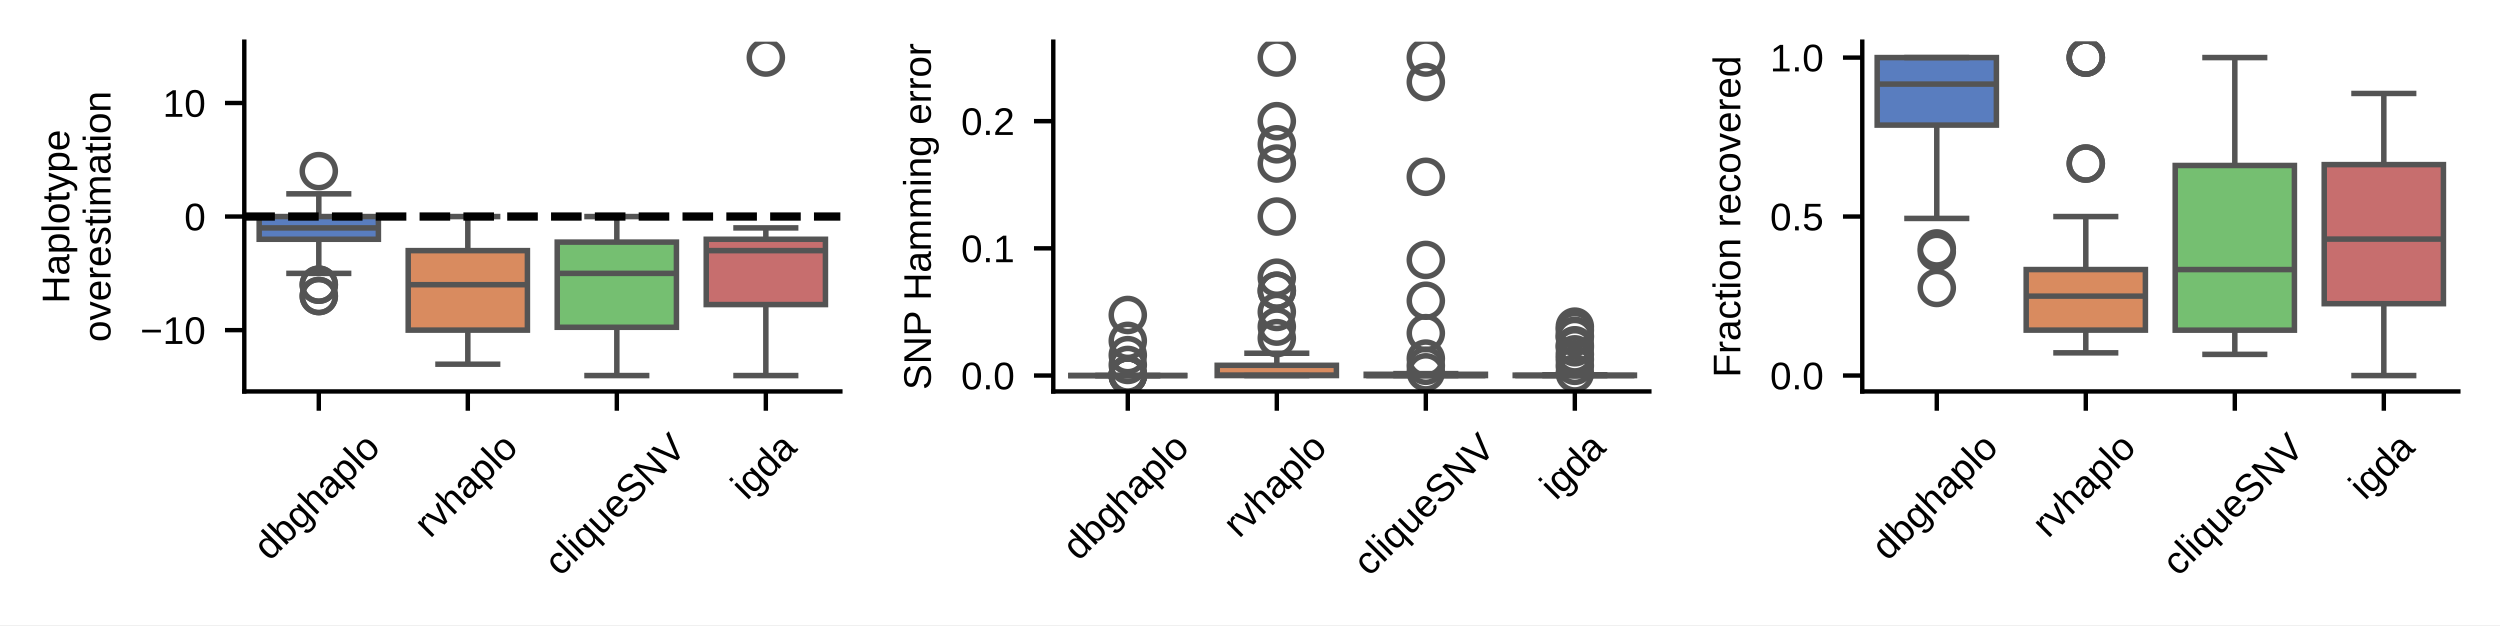
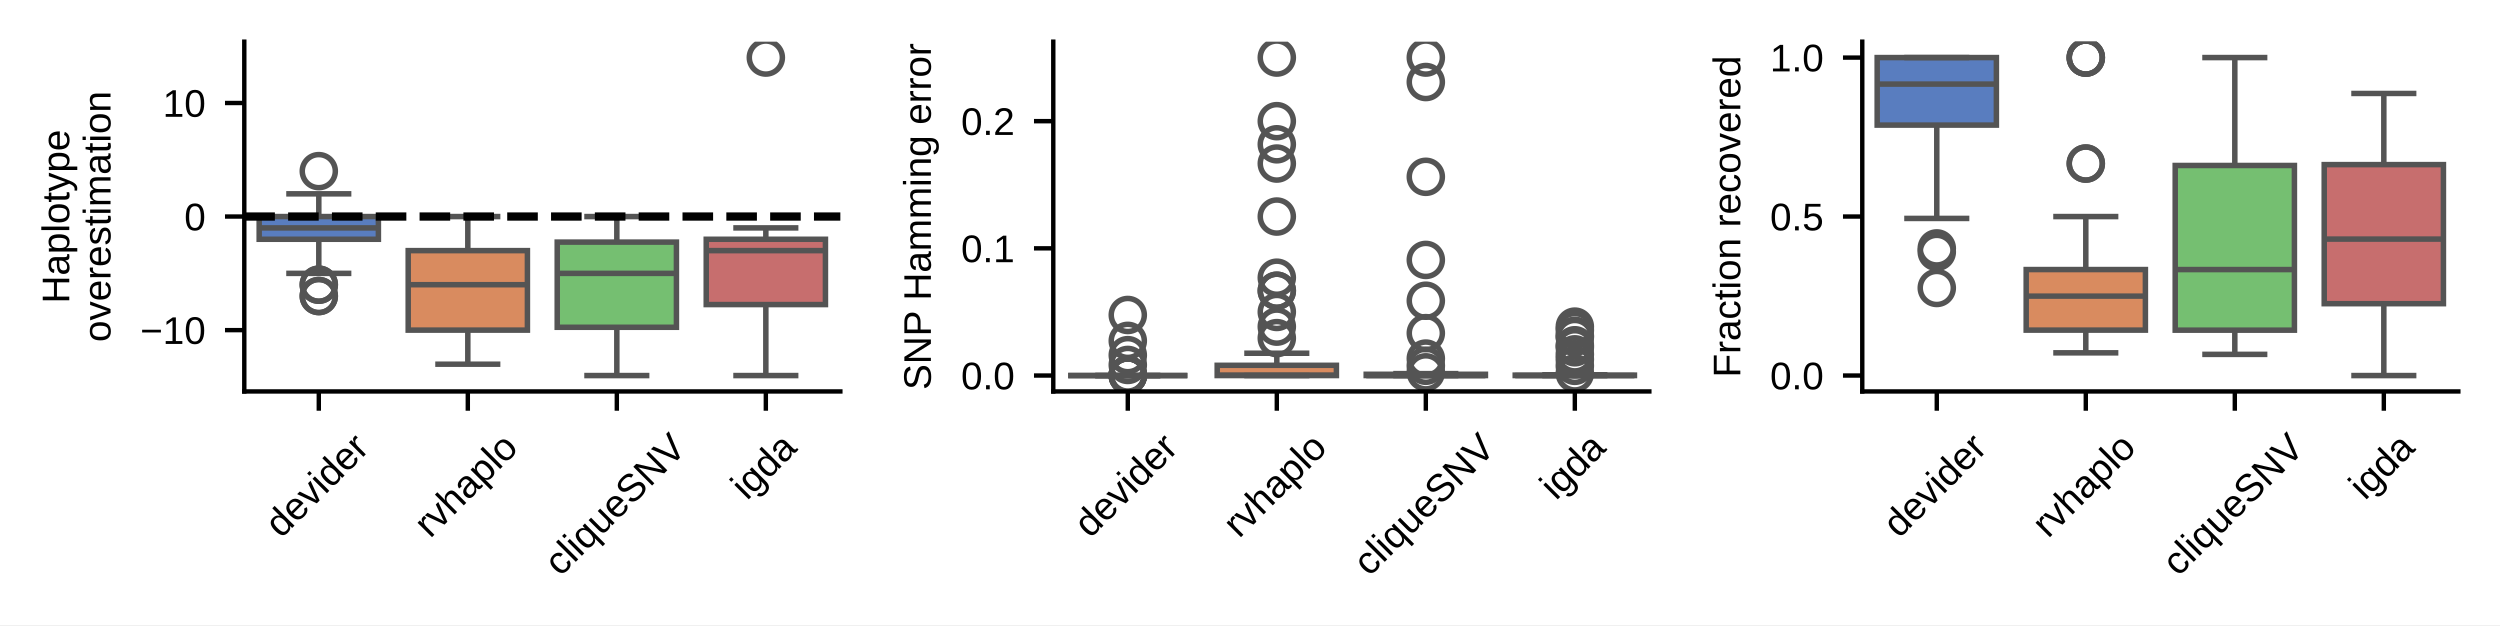
<svg xmlns="http://www.w3.org/2000/svg" xmlns:xlink="http://www.w3.org/1999/xlink" width="453.543pt" height="113.386pt" viewBox="0 0 453.543 113.386" version="1.1">
  <defs>
    <style type="text/css">*{stroke-linejoin: round; stroke-linecap: butt}</style>
  </defs>
  <g id="figure_1">
    <g id="patch_1">
      <path d="M 0 113.386  L 453.543 113.386  L 453.543 0  L 0 0  z " style="fill: #ffffff" />
    </g>
    <g id="axes_1">
      <g id="patch_2">
        <path d="M 44.318 71.015  L 152.453 71.015  L 152.453 7.56  L 44.318 7.56  z " style="fill: #ffffff" />
      </g>
      <g id="matplotlib.axis_1">
        <g id="xtick_1">
          <g id="line2d_1">
            <defs>
-               <path id="mf534d6f93e" d="M 0 0  L 0 3.5  " style="stroke: #000000; stroke-width: 0.8" />
+               <path id="mb151f8cb67" d="M 0 0  L 0 3.5  " style="stroke: #000000; stroke-width: 0.8" />
            </defs>
            <g>
-               <use xlink:href="#mf534d6f93e" x="57.835" y="71.015" style="stroke: #000000; stroke-width: 0.8" />
+               <use xlink:href="#mb151f8cb67" x="57.835" y="71.015" style="stroke: #000000; stroke-width: 0.8" />
            </g>
          </g>
          <g id="text_1">
-             <text style="font: 7px 'arial'" transform="translate(48.90175 101.9257) rotate(-45)">dbghaplo</text>
+             <text style="font: 7px 'arial'" transform="translate(50.99805 97.79111) rotate(-45)">devider</text>
          </g>
        </g>
        <g id="xtick_2">
          <g id="line2d_2">
            <g>
-               <use xlink:href="#mf534d6f93e" x="84.869" y="71.015" style="stroke: #000000; stroke-width: 0.8" />
+               <use xlink:href="#mb151f8cb67" x="84.869" y="71.015" style="stroke: #000000; stroke-width: 0.8" />
            </g>
          </g>
          <g id="text_2">
            <text style="font: 7px 'arial'" transform="translate(78.03182 97.79111) rotate(-45)">rvhaplo</text>
          </g>
        </g>
        <g id="xtick_3">
          <g id="line2d_3">
            <g>
-               <use xlink:href="#mf534d6f93e" x="111.902" y="71.015" style="stroke: #000000; stroke-width: 0.8" />
+               <use xlink:href="#mb151f8cb67" x="111.902" y="71.015" style="stroke: #000000; stroke-width: 0.8" />
            </g>
          </g>
          <g id="text_3">
            <text style="font: 7px 'arial'" transform="translate(101.6572 104.7285) rotate(-45)">cliqueSNV</text>
          </g>
        </g>
        <g id="xtick_4">
          <g id="line2d_4">
            <g>
-               <use xlink:href="#mf534d6f93e" x="138.936" y="71.015" style="stroke: #000000; stroke-width: 0.8" />
+               <use xlink:href="#mb151f8cb67" x="138.936" y="71.015" style="stroke: #000000; stroke-width: 0.8" />
            </g>
          </g>
          <g id="text_4">
            <text style="font: 7px 'arial'" transform="translate(135.5081 90.9156) rotate(-45)">igda</text>
          </g>
        </g>
      </g>
      <g id="matplotlib.axis_2">
        <g id="ytick_1">
          <g id="line2d_5">
            <defs>
-               <path id="m24deda2e61" d="M 0 0  L -3.5 0  " style="stroke: #000000; stroke-width: 0.8" />
+               <path id="m20362c83a3" d="M 0 0  L -3.5 0  " style="stroke: #000000; stroke-width: 0.8" />
            </defs>
            <g>
-               <use xlink:href="#m24deda2e61" x="44.318" y="59.89" style="stroke: #000000; stroke-width: 0.8" />
+               <use xlink:href="#m20362c83a3" x="44.318" y="59.89" style="stroke: #000000; stroke-width: 0.8" />
            </g>
          </g>
          <g id="text_5">
            <text style="font: 7px 'arial'; text-anchor: end" x="37.318" y="62.395" transform="rotate(-0 37.318 62.39527)">−10</text>
          </g>
        </g>
        <g id="ytick_2">
          <g id="line2d_6">
            <g>
-               <use xlink:href="#m24deda2e61" x="44.318" y="39.288" style="stroke: #000000; stroke-width: 0.8" />
+               <use xlink:href="#m20362c83a3" x="44.318" y="39.288" style="stroke: #000000; stroke-width: 0.8" />
            </g>
          </g>
          <g id="text_6">
            <text style="font: 7px 'arial'; text-anchor: end" x="37.318" y="41.793" transform="rotate(-0 37.318 41.79289)">0</text>
          </g>
        </g>
        <g id="ytick_3">
          <g id="line2d_7">
            <g>
-               <use xlink:href="#m24deda2e61" x="44.318" y="18.685" style="stroke: #000000; stroke-width: 0.8" />
+               <use xlink:href="#m20362c83a3" x="44.318" y="18.685" style="stroke: #000000; stroke-width: 0.8" />
            </g>
          </g>
          <g id="text_7">
            <text style="font: 7px 'arial'; text-anchor: end" x="37.318" y="21.191" transform="rotate(-0 37.318 21.19052)">10</text>
          </g>
        </g>
        <g id="text_8">
          <text style="font: 7px 'arial'" transform="translate(12.56716 55.04695) rotate(-90)">Haplotype</text>
          <text style="font: 7px 'arial'" transform="translate(20.053 62.04641) rotate(-90)">overestimation</text>
        </g>
      </g>
      <g id="patch_3">
-         <path d="M 47.021 43.408  L 68.648 43.408  L 68.648 39.288  L 47.021 39.288  L 47.021 43.408  z " clip-path="url(#p047ec978cd)" style="fill: #597dbf; stroke: #545454; stroke-linejoin: miter" />
+         <path d="M 47.021 43.408  L 68.648 43.408  L 68.648 39.288  L 47.021 39.288  L 47.021 43.408  z " clip-path="url(#p1ef5cf4b87)" style="fill: #597dbf; stroke: #545454; stroke-linejoin: miter" />
      </g>
      <g id="line2d_8">
-         <path d="M 57.835 43.408  L 57.835 49.589  " clip-path="url(#p047ec978cd)" style="fill: none; stroke: #545454" />
+         <path d="M 57.835 43.408  L 57.835 49.589  " clip-path="url(#p1ef5cf4b87)" style="fill: none; stroke: #545454" />
      </g>
      <g id="line2d_9">
-         <path d="M 57.835 39.288  L 57.835 35.167  " clip-path="url(#p047ec978cd)" style="fill: none; stroke: #545454" />
+         <path d="M 57.835 39.288  L 57.835 35.167  " clip-path="url(#p1ef5cf4b87)" style="fill: none; stroke: #545454" />
      </g>
      <g id="line2d_10">
-         <path d="M 52.428 49.589  L 63.242 49.589  " clip-path="url(#p047ec978cd)" style="fill: none; stroke: #545454; stroke-linecap: square" />
+         <path d="M 52.428 49.589  L 63.242 49.589  " clip-path="url(#p1ef5cf4b87)" style="fill: none; stroke: #545454; stroke-linecap: square" />
      </g>
      <g id="line2d_11">
-         <path d="M 52.428 35.167  L 63.242 35.167  " clip-path="url(#p047ec978cd)" style="fill: none; stroke: #545454; stroke-linecap: square" />
+         <path d="M 52.428 35.167  L 63.242 35.167  " clip-path="url(#p1ef5cf4b87)" style="fill: none; stroke: #545454; stroke-linecap: square" />
      </g>
      <g id="line2d_12">
        <defs>
-           <path id="m5163539192" d="M 0 3  C 0.796 3 1.559 2.684 2.121 2.121  C 2.684 1.559 3 0.796 3 0  C 3 -0.796 2.684 -1.559 2.121 -2.121  C 1.559 -2.684 0.796 -3 0 -3  C -0.796 -3 -1.559 -2.684 -2.121 -2.121  C -2.684 -1.559 -3 -0.796 -3 0  C -3 0.796 -2.684 1.559 -2.121 2.121  C -1.559 2.684 -0.796 3 0 3  z " style="stroke: #545454" />
+           <path id="mf8f0f079eb" d="M 0 3  C 0.796 3 1.559 2.684 2.121 2.121  C 2.684 1.559 3 0.796 3 0  C 3 -0.796 2.684 -1.559 2.121 -2.121  C 1.559 -2.684 0.796 -3 0 -3  C -0.796 -3 -1.559 -2.684 -2.121 -2.121  C -2.684 -1.559 -3 -0.796 -3 0  C -3 0.796 -2.684 1.559 -2.121 2.121  C -1.559 2.684 -0.796 3 0 3  z " style="stroke: #545454" />
        </defs>
-         <g clip-path="url(#p047ec978cd)">
-           <use xlink:href="#m5163539192" x="57.835" y="53.709" style="fill-opacity: 0; stroke: #545454" />
-           <use xlink:href="#m5163539192" x="57.835" y="53.709" style="fill-opacity: 0; stroke: #545454" />
-           <use xlink:href="#m5163539192" x="57.835" y="51.649" style="fill-opacity: 0; stroke: #545454" />
-           <use xlink:href="#m5163539192" x="57.835" y="51.649" style="fill-opacity: 0; stroke: #545454" />
-           <use xlink:href="#m5163539192" x="57.835" y="31.047" style="fill-opacity: 0; stroke: #545454" />
+         <g clip-path="url(#p1ef5cf4b87)">
+           <use xlink:href="#mf8f0f079eb" x="57.835" y="53.709" style="fill-opacity: 0; stroke: #545454" />
+           <use xlink:href="#mf8f0f079eb" x="57.835" y="53.709" style="fill-opacity: 0; stroke: #545454" />
+           <use xlink:href="#mf8f0f079eb" x="57.835" y="51.649" style="fill-opacity: 0; stroke: #545454" />
+           <use xlink:href="#mf8f0f079eb" x="57.835" y="51.649" style="fill-opacity: 0; stroke: #545454" />
+           <use xlink:href="#mf8f0f079eb" x="57.835" y="31.047" style="fill-opacity: 0; stroke: #545454" />
        </g>
      </g>
      <g id="patch_4">
-         <path d="M 74.055 59.89  L 95.682 59.89  L 95.682 45.468  L 74.055 45.468  L 74.055 59.89  z " clip-path="url(#p047ec978cd)" style="fill: #d98b5f; stroke: #545454; stroke-linejoin: miter" />
+         <path d="M 74.055 59.89  L 95.682 59.89  L 95.682 45.468  L 74.055 45.468  L 74.055 59.89  z " clip-path="url(#p1ef5cf4b87)" style="fill: #d98b5f; stroke: #545454; stroke-linejoin: miter" />
      </g>
      <g id="line2d_13">
-         <path d="M 84.869 59.89  L 84.869 66.071  " clip-path="url(#p047ec978cd)" style="fill: none; stroke: #545454" />
+         <path d="M 84.869 59.89  L 84.869 66.071  " clip-path="url(#p1ef5cf4b87)" style="fill: none; stroke: #545454" />
      </g>
      <g id="line2d_14">
-         <path d="M 84.869 45.468  L 84.869 39.288  " clip-path="url(#p047ec978cd)" style="fill: none; stroke: #545454" />
+         <path d="M 84.869 45.468  L 84.869 39.288  " clip-path="url(#p1ef5cf4b87)" style="fill: none; stroke: #545454" />
      </g>
      <g id="line2d_15">
-         <path d="M 79.462 66.071  L 90.275 66.071  " clip-path="url(#p047ec978cd)" style="fill: none; stroke: #545454; stroke-linecap: square" />
+         <path d="M 79.462 66.071  L 90.275 66.071  " clip-path="url(#p1ef5cf4b87)" style="fill: none; stroke: #545454; stroke-linecap: square" />
      </g>
      <g id="line2d_16">
-         <path d="M 79.462 39.288  L 90.275 39.288  " clip-path="url(#p047ec978cd)" style="fill: none; stroke: #545454; stroke-linecap: square" />
+         <path d="M 79.462 39.288  L 90.275 39.288  " clip-path="url(#p1ef5cf4b87)" style="fill: none; stroke: #545454; stroke-linecap: square" />
      </g>
      <g id="line2d_17" />
      <g id="patch_5">
-         <path d="M 101.089 59.375  L 122.716 59.375  L 122.716 43.923  L 101.089 43.923  L 101.089 59.375  z " clip-path="url(#p047ec978cd)" style="fill: #75bf71; stroke: #545454; stroke-linejoin: miter" />
+         <path d="M 101.089 59.375  L 122.716 59.375  L 122.716 43.923  L 101.089 43.923  L 101.089 59.375  z " clip-path="url(#p1ef5cf4b87)" style="fill: #75bf71; stroke: #545454; stroke-linejoin: miter" />
      </g>
      <g id="line2d_18">
-         <path d="M 111.902 59.375  L 111.902 68.131  " clip-path="url(#p047ec978cd)" style="fill: none; stroke: #545454" />
+         <path d="M 111.902 59.375  L 111.902 68.131  " clip-path="url(#p1ef5cf4b87)" style="fill: none; stroke: #545454" />
      </g>
      <g id="line2d_19">
-         <path d="M 111.902 43.923  L 111.902 39.288  " clip-path="url(#p047ec978cd)" style="fill: none; stroke: #545454" />
+         <path d="M 111.902 43.923  L 111.902 39.288  " clip-path="url(#p1ef5cf4b87)" style="fill: none; stroke: #545454" />
      </g>
      <g id="line2d_20">
-         <path d="M 106.496 68.131  L 117.309 68.131  " clip-path="url(#p047ec978cd)" style="fill: none; stroke: #545454; stroke-linecap: square" />
+         <path d="M 106.496 68.131  L 117.309 68.131  " clip-path="url(#p1ef5cf4b87)" style="fill: none; stroke: #545454; stroke-linecap: square" />
      </g>
      <g id="line2d_21">
-         <path d="M 106.496 39.288  L 117.309 39.288  " clip-path="url(#p047ec978cd)" style="fill: none; stroke: #545454; stroke-linecap: square" />
+         <path d="M 106.496 39.288  L 117.309 39.288  " clip-path="url(#p1ef5cf4b87)" style="fill: none; stroke: #545454; stroke-linecap: square" />
      </g>
      <g id="line2d_22" />
      <g id="patch_6">
-         <path d="M 128.123 55.255  L 149.75 55.255  L 149.75 43.408  L 128.123 43.408  L 128.123 55.255  z " clip-path="url(#p047ec978cd)" style="fill: #c76e6e; stroke: #545454; stroke-linejoin: miter" />
+         <path d="M 128.123 55.255  L 149.75 55.255  L 149.75 43.408  L 128.123 43.408  L 128.123 55.255  z " clip-path="url(#p1ef5cf4b87)" style="fill: #c76e6e; stroke: #545454; stroke-linejoin: miter" />
      </g>
      <g id="line2d_23">
-         <path d="M 138.936 55.255  L 138.936 68.131  " clip-path="url(#p047ec978cd)" style="fill: none; stroke: #545454" />
+         <path d="M 138.936 55.255  L 138.936 68.131  " clip-path="url(#p1ef5cf4b87)" style="fill: none; stroke: #545454" />
      </g>
      <g id="line2d_24">
-         <path d="M 138.936 43.408  L 138.936 41.348  " clip-path="url(#p047ec978cd)" style="fill: none; stroke: #545454" />
+         <path d="M 138.936 43.408  L 138.936 41.348  " clip-path="url(#p1ef5cf4b87)" style="fill: none; stroke: #545454" />
      </g>
      <g id="line2d_25">
-         <path d="M 133.529 68.131  L 144.343 68.131  " clip-path="url(#p047ec978cd)" style="fill: none; stroke: #545454; stroke-linecap: square" />
+         <path d="M 133.529 68.131  L 144.343 68.131  " clip-path="url(#p1ef5cf4b87)" style="fill: none; stroke: #545454; stroke-linecap: square" />
      </g>
      <g id="line2d_26">
-         <path d="M 133.529 41.348  L 144.343 41.348  " clip-path="url(#p047ec978cd)" style="fill: none; stroke: #545454; stroke-linecap: square" />
+         <path d="M 133.529 41.348  L 144.343 41.348  " clip-path="url(#p1ef5cf4b87)" style="fill: none; stroke: #545454; stroke-linecap: square" />
      </g>
      <g id="line2d_27">
-         <g clip-path="url(#p047ec978cd)">
-           <use xlink:href="#m5163539192" x="138.936" y="10.444" style="fill-opacity: 0; stroke: #545454" />
+         <g clip-path="url(#p1ef5cf4b87)">
+           <use xlink:href="#mf8f0f079eb" x="138.936" y="10.444" style="fill-opacity: 0; stroke: #545454" />
        </g>
      </g>
      <g id="line2d_28">
-         <path d="M 44.318 39.288  L 152.453 39.288  " clip-path="url(#p047ec978cd)" style="fill: none; stroke-dasharray: 5.55,2.4; stroke-dashoffset: 0; stroke: #000000; stroke-width: 1.5" />
+         <path d="M 44.318 39.288  L 152.453 39.288  " clip-path="url(#p1ef5cf4b87)" style="fill: none; stroke-dasharray: 5.55,2.4; stroke-dashoffset: 0; stroke: #000000; stroke-width: 1.5" />
      </g>
      <g id="line2d_29">
-         <path d="M 47.021 41.348  L 68.648 41.348  " clip-path="url(#p047ec978cd)" style="fill: none; stroke: #545454" />
+         <path d="M 47.021 41.348  L 68.648 41.348  " clip-path="url(#p1ef5cf4b87)" style="fill: none; stroke: #545454" />
      </g>
      <g id="line2d_30">
-         <path d="M 74.055 51.649  L 95.682 51.649  " clip-path="url(#p047ec978cd)" style="fill: none; stroke: #545454" />
+         <path d="M 74.055 51.649  L 95.682 51.649  " clip-path="url(#p1ef5cf4b87)" style="fill: none; stroke: #545454" />
      </g>
      <g id="line2d_31">
-         <path d="M 101.089 49.589  L 122.716 49.589  " clip-path="url(#p047ec978cd)" style="fill: none; stroke: #545454" />
+         <path d="M 101.089 49.589  L 122.716 49.589  " clip-path="url(#p1ef5cf4b87)" style="fill: none; stroke: #545454" />
      </g>
      <g id="line2d_32">
-         <path d="M 128.123 45.468  L 149.75 45.468  " clip-path="url(#p047ec978cd)" style="fill: none; stroke: #545454" />
+         <path d="M 128.123 45.468  L 149.75 45.468  " clip-path="url(#p1ef5cf4b87)" style="fill: none; stroke: #545454" />
      </g>
      <g id="patch_7">
        <path d="M 44.318 71.015  L 44.318 7.56  " style="fill: none; stroke: #000000; stroke-width: 0.8; stroke-linejoin: miter; stroke-linecap: square" />
      </g>
      <g id="patch_8">
        <path d="M 44.318 71.015  L 152.453 71.015  " style="fill: none; stroke: #000000; stroke-width: 0.8; stroke-linejoin: miter; stroke-linecap: square" />
      </g>
      <g id="legend_1" />
    </g>
    <g id="axes_2">
      <g id="patch_9">
        <path d="M 191.083 71.015  L 299.218 71.015  L 299.218 7.56  L 191.083 7.56  z " style="fill: #ffffff" />
      </g>
      <g id="matplotlib.axis_3">
        <g id="xtick_5">
          <g id="line2d_33">
            <g>
-               <use xlink:href="#mf534d6f93e" x="204.6" y="71.015" style="stroke: #000000; stroke-width: 0.8" />
+               <use xlink:href="#mb151f8cb67" x="204.6" y="71.015" style="stroke: #000000; stroke-width: 0.8" />
            </g>
          </g>
          <g id="text_9">
-             <text style="font: 7px 'arial'" transform="translate(195.6669 101.9257) rotate(-45)">dbghaplo</text>
+             <text style="font: 7px 'arial'" transform="translate(197.7632 97.79111) rotate(-45)">devider</text>
          </g>
        </g>
        <g id="xtick_6">
          <g id="line2d_34">
            <g>
-               <use xlink:href="#mf534d6f93e" x="231.634" y="71.015" style="stroke: #000000; stroke-width: 0.8" />
+               <use xlink:href="#mb151f8cb67" x="231.634" y="71.015" style="stroke: #000000; stroke-width: 0.8" />
            </g>
          </g>
          <g id="text_10">
            <text style="font: 7px 'arial'" transform="translate(224.7969 97.79111) rotate(-45)">rvhaplo</text>
          </g>
        </g>
        <g id="xtick_7">
          <g id="line2d_35">
            <g>
-               <use xlink:href="#mf534d6f93e" x="258.668" y="71.015" style="stroke: #000000; stroke-width: 0.8" />
+               <use xlink:href="#mb151f8cb67" x="258.668" y="71.015" style="stroke: #000000; stroke-width: 0.8" />
            </g>
          </g>
          <g id="text_11">
            <text style="font: 7px 'arial'" transform="translate(248.4223 104.7285) rotate(-45)">cliqueSNV</text>
          </g>
        </g>
        <g id="xtick_8">
          <g id="line2d_36">
            <g>
-               <use xlink:href="#mf534d6f93e" x="285.701" y="71.015" style="stroke: #000000; stroke-width: 0.8" />
+               <use xlink:href="#mb151f8cb67" x="285.701" y="71.015" style="stroke: #000000; stroke-width: 0.8" />
            </g>
          </g>
          <g id="text_12">
            <text style="font: 7px 'arial'" transform="translate(282.2732 90.9156) rotate(-45)">igda</text>
          </g>
        </g>
      </g>
      <g id="matplotlib.axis_4">
        <g id="ytick_4">
          <g id="line2d_37">
            <g>
-               <use xlink:href="#m24deda2e61" x="191.083" y="68.131" style="stroke: #000000; stroke-width: 0.8" />
+               <use xlink:href="#m20362c83a3" x="191.083" y="68.131" style="stroke: #000000; stroke-width: 0.8" />
            </g>
          </g>
          <g id="text_13">
            <text style="font: 7px 'arial'; text-anchor: end" x="184.083" y="70.636" transform="rotate(-0 184.0831 70.63622)">0.0</text>
          </g>
        </g>
        <g id="ytick_5">
          <g id="line2d_38">
            <g>
-               <use xlink:href="#m24deda2e61" x="191.083" y="45.056" style="stroke: #000000; stroke-width: 0.8" />
+               <use xlink:href="#m20362c83a3" x="191.083" y="45.056" style="stroke: #000000; stroke-width: 0.8" />
            </g>
          </g>
          <g id="text_14">
            <text style="font: 7px 'arial'; text-anchor: end" x="184.083" y="47.562" transform="rotate(-0 184.0831 47.56156)">0.1</text>
          </g>
        </g>
        <g id="ytick_6">
          <g id="line2d_39">
            <g>
-               <use xlink:href="#m24deda2e61" x="191.083" y="21.982" style="stroke: #000000; stroke-width: 0.8" />
+               <use xlink:href="#m20362c83a3" x="191.083" y="21.982" style="stroke: #000000; stroke-width: 0.8" />
            </g>
          </g>
          <g id="text_15">
            <text style="font: 7px 'arial'; text-anchor: end" x="184.083" y="24.487" transform="rotate(-0 184.0831 24.4869)">0.2</text>
          </g>
        </g>
        <g id="text_16">
          <text style="font: 7px 'arial'; text-anchor: middle" x="168.88" y="39.288" transform="rotate(-90 168.8798 39.28766)">SNP Hamming error</text>
        </g>
      </g>
      <g id="patch_10">
-         <path d="M 193.786 68.131  L 215.413 68.131  L 215.413 68.131  L 193.786 68.131  L 193.786 68.131  z " clip-path="url(#pb1e1f04663)" style="fill: #597dbf; stroke: #545454; stroke-linejoin: miter" />
+         <path d="M 193.786 68.131  L 215.413 68.131  L 215.413 68.131  L 193.786 68.131  L 193.786 68.131  z " clip-path="url(#p643f9fe850)" style="fill: #597dbf; stroke: #545454; stroke-linejoin: miter" />
      </g>
      <g id="line2d_40">
-         <path d="M 204.6 68.131  L 204.6 68.131  " clip-path="url(#pb1e1f04663)" style="fill: none; stroke: #545454" />
+         <path d="M 204.6 68.131  L 204.6 68.131  " clip-path="url(#p643f9fe850)" style="fill: none; stroke: #545454" />
      </g>
      <g id="line2d_41">
-         <path d="M 204.6 68.131  L 204.6 68.131  " clip-path="url(#pb1e1f04663)" style="fill: none; stroke: #545454" />
+         <path d="M 204.6 68.131  L 204.6 68.131  " clip-path="url(#p643f9fe850)" style="fill: none; stroke: #545454" />
      </g>
      <g id="line2d_42">
-         <path d="M 199.193 68.131  L 210.007 68.131  " clip-path="url(#pb1e1f04663)" style="fill: none; stroke: #545454; stroke-linecap: square" />
+         <path d="M 199.193 68.131  L 210.007 68.131  " clip-path="url(#p643f9fe850)" style="fill: none; stroke: #545454; stroke-linecap: square" />
      </g>
      <g id="line2d_43">
-         <path d="M 199.193 68.131  L 210.007 68.131  " clip-path="url(#pb1e1f04663)" style="fill: none; stroke: #545454; stroke-linecap: square" />
+         <path d="M 199.193 68.131  L 210.007 68.131  " clip-path="url(#p643f9fe850)" style="fill: none; stroke: #545454; stroke-linecap: square" />
      </g>
      <g id="line2d_44">
-         <g clip-path="url(#pb1e1f04663)">
-           <use xlink:href="#m5163539192" x="204.6" y="68.067" style="fill-opacity: 0; stroke: #545454" />
-           <use xlink:href="#m5163539192" x="204.6" y="67.944" style="fill-opacity: 0; stroke: #545454" />
-           <use xlink:href="#m5163539192" x="204.6" y="68.081" style="fill-opacity: 0; stroke: #545454" />
-           <use xlink:href="#m5163539192" x="204.6" y="64.433" style="fill-opacity: 0; stroke: #545454" />
-           <use xlink:href="#m5163539192" x="204.6" y="68.121" style="fill-opacity: 0; stroke: #545454" />
-           <use xlink:href="#m5163539192" x="204.6" y="57.143" style="fill-opacity: 0; stroke: #545454" />
-           <use xlink:href="#m5163539192" x="204.6" y="68.11" style="fill-opacity: 0; stroke: #545454" />
-           <use xlink:href="#m5163539192" x="204.6" y="66.208" style="fill-opacity: 0; stroke: #545454" />
-           <use xlink:href="#m5163539192" x="204.6" y="68.091" style="fill-opacity: 0; stroke: #545454" />
-           <use xlink:href="#m5163539192" x="204.6" y="61.838" style="fill-opacity: 0; stroke: #545454" />
+         <g clip-path="url(#p643f9fe850)">
+           <use xlink:href="#mf8f0f079eb" x="204.6" y="68.067" style="fill-opacity: 0; stroke: #545454" />
+           <use xlink:href="#mf8f0f079eb" x="204.6" y="67.944" style="fill-opacity: 0; stroke: #545454" />
+           <use xlink:href="#mf8f0f079eb" x="204.6" y="68.081" style="fill-opacity: 0; stroke: #545454" />
+           <use xlink:href="#mf8f0f079eb" x="204.6" y="64.433" style="fill-opacity: 0; stroke: #545454" />
+           <use xlink:href="#mf8f0f079eb" x="204.6" y="68.121" style="fill-opacity: 0; stroke: #545454" />
+           <use xlink:href="#mf8f0f079eb" x="204.6" y="57.143" style="fill-opacity: 0; stroke: #545454" />
+           <use xlink:href="#mf8f0f079eb" x="204.6" y="68.11" style="fill-opacity: 0; stroke: #545454" />
+           <use xlink:href="#mf8f0f079eb" x="204.6" y="66.208" style="fill-opacity: 0; stroke: #545454" />
+           <use xlink:href="#mf8f0f079eb" x="204.6" y="68.091" style="fill-opacity: 0; stroke: #545454" />
+           <use xlink:href="#mf8f0f079eb" x="204.6" y="61.838" style="fill-opacity: 0; stroke: #545454" />
        </g>
      </g>
      <g id="patch_11">
-         <path d="M 220.82 68.131  L 242.447 68.131  L 242.447 66.273  L 220.82 66.273  L 220.82 68.131  z " clip-path="url(#pb1e1f04663)" style="fill: #d98b5f; stroke: #545454; stroke-linejoin: miter" />
+         <path d="M 220.82 68.131  L 242.447 68.131  L 242.447 66.273  L 220.82 66.273  L 220.82 68.131  z " clip-path="url(#p643f9fe850)" style="fill: #d98b5f; stroke: #545454; stroke-linejoin: miter" />
      </g>
      <g id="line2d_45">
-         <path d="M 231.634 68.131  L 231.634 68.131  " clip-path="url(#pb1e1f04663)" style="fill: none; stroke: #545454" />
+         <path d="M 231.634 68.131  L 231.634 68.131  " clip-path="url(#p643f9fe850)" style="fill: none; stroke: #545454" />
      </g>
      <g id="line2d_46">
-         <path d="M 231.634 66.273  L 231.634 64.083  " clip-path="url(#pb1e1f04663)" style="fill: none; stroke: #545454" />
+         <path d="M 231.634 66.273  L 231.634 64.083  " clip-path="url(#p643f9fe850)" style="fill: none; stroke: #545454" />
      </g>
      <g id="line2d_47">
-         <path d="M 226.227 68.131  L 237.041 68.131  " clip-path="url(#pb1e1f04663)" style="fill: none; stroke: #545454; stroke-linecap: square" />
+         <path d="M 226.227 68.131  L 237.041 68.131  " clip-path="url(#p643f9fe850)" style="fill: none; stroke: #545454; stroke-linecap: square" />
      </g>
      <g id="line2d_48">
-         <path d="M 226.227 64.083  L 237.041 64.083  " clip-path="url(#pb1e1f04663)" style="fill: none; stroke: #545454; stroke-linecap: square" />
+         <path d="M 226.227 64.083  L 237.041 64.083  " clip-path="url(#p643f9fe850)" style="fill: none; stroke: #545454; stroke-linecap: square" />
      </g>
      <g id="line2d_49">
-         <g clip-path="url(#pb1e1f04663)">
-           <use xlink:href="#m5163539192" x="231.634" y="10.444" style="fill-opacity: 0; stroke: #545454" />
-           <use xlink:href="#m5163539192" x="231.634" y="52.748" style="fill-opacity: 0; stroke: #545454" />
-           <use xlink:href="#m5163539192" x="231.634" y="21.982" style="fill-opacity: 0; stroke: #545454" />
-           <use xlink:href="#m5163539192" x="231.634" y="52.748" style="fill-opacity: 0; stroke: #545454" />
-           <use xlink:href="#m5163539192" x="231.634" y="29.673" style="fill-opacity: 0; stroke: #545454" />
-           <use xlink:href="#m5163539192" x="231.634" y="61.344" style="fill-opacity: 0; stroke: #545454" />
-           <use xlink:href="#m5163539192" x="231.634" y="59.256" style="fill-opacity: 0; stroke: #545454" />
-           <use xlink:href="#m5163539192" x="231.634" y="56.594" style="fill-opacity: 0; stroke: #545454" />
-           <use xlink:href="#m5163539192" x="231.634" y="50.381" style="fill-opacity: 0; stroke: #545454" />
-           <use xlink:href="#m5163539192" x="231.634" y="39.288" style="fill-opacity: 0; stroke: #545454" />
-           <use xlink:href="#m5163539192" x="231.634" y="26.177" style="fill-opacity: 0; stroke: #545454" />
+         <g clip-path="url(#p643f9fe850)">
+           <use xlink:href="#mf8f0f079eb" x="231.634" y="10.444" style="fill-opacity: 0; stroke: #545454" />
+           <use xlink:href="#mf8f0f079eb" x="231.634" y="52.748" style="fill-opacity: 0; stroke: #545454" />
+           <use xlink:href="#mf8f0f079eb" x="231.634" y="21.982" style="fill-opacity: 0; stroke: #545454" />
+           <use xlink:href="#mf8f0f079eb" x="231.634" y="52.748" style="fill-opacity: 0; stroke: #545454" />
+           <use xlink:href="#mf8f0f079eb" x="231.634" y="29.673" style="fill-opacity: 0; stroke: #545454" />
+           <use xlink:href="#mf8f0f079eb" x="231.634" y="61.344" style="fill-opacity: 0; stroke: #545454" />
+           <use xlink:href="#mf8f0f079eb" x="231.634" y="59.256" style="fill-opacity: 0; stroke: #545454" />
+           <use xlink:href="#mf8f0f079eb" x="231.634" y="56.594" style="fill-opacity: 0; stroke: #545454" />
+           <use xlink:href="#mf8f0f079eb" x="231.634" y="50.381" style="fill-opacity: 0; stroke: #545454" />
+           <use xlink:href="#mf8f0f079eb" x="231.634" y="39.288" style="fill-opacity: 0; stroke: #545454" />
+           <use xlink:href="#mf8f0f079eb" x="231.634" y="26.177" style="fill-opacity: 0; stroke: #545454" />
        </g>
      </g>
      <g id="patch_12">
-         <path d="M 247.854 68.131  L 269.481 68.131  L 269.481 67.9  L 247.854 67.9  L 247.854 68.131  z " clip-path="url(#pb1e1f04663)" style="fill: #75bf71; stroke: #545454; stroke-linejoin: miter" />
+         <path d="M 247.854 68.131  L 269.481 68.131  L 269.481 67.9  L 247.854 67.9  L 247.854 68.131  z " clip-path="url(#p643f9fe850)" style="fill: #75bf71; stroke: #545454; stroke-linejoin: miter" />
      </g>
      <g id="line2d_50">
-         <path d="M 258.668 68.131  L 258.668 68.131  " clip-path="url(#pb1e1f04663)" style="fill: none; stroke: #545454" />
+         <path d="M 258.668 68.131  L 258.668 68.131  " clip-path="url(#p643f9fe850)" style="fill: none; stroke: #545454" />
      </g>
      <g id="line2d_51">
-         <path d="M 258.668 67.9  L 258.668 67.784  " clip-path="url(#pb1e1f04663)" style="fill: none; stroke: #545454" />
+         <path d="M 258.668 67.9  L 258.668 67.784  " clip-path="url(#p643f9fe850)" style="fill: none; stroke: #545454" />
      </g>
      <g id="line2d_52">
-         <path d="M 253.261 68.131  L 264.074 68.131  " clip-path="url(#pb1e1f04663)" style="fill: none; stroke: #545454; stroke-linecap: square" />
+         <path d="M 253.261 68.131  L 264.074 68.131  " clip-path="url(#p643f9fe850)" style="fill: none; stroke: #545454; stroke-linecap: square" />
      </g>
      <g id="line2d_53">
-         <path d="M 253.261 67.784  L 264.074 67.784  " clip-path="url(#pb1e1f04663)" style="fill: none; stroke: #545454; stroke-linecap: square" />
+         <path d="M 253.261 67.784  L 264.074 67.784  " clip-path="url(#p643f9fe850)" style="fill: none; stroke: #545454; stroke-linecap: square" />
      </g>
      <g id="line2d_54">
-         <g clip-path="url(#pb1e1f04663)">
-           <use xlink:href="#m5163539192" x="258.668" y="65.054" style="fill-opacity: 0; stroke: #545454" />
-           <use xlink:href="#m5163539192" x="258.668" y="67.548" style="fill-opacity: 0; stroke: #545454" />
-           <use xlink:href="#m5163539192" x="258.668" y="14.882" style="fill-opacity: 0; stroke: #545454" />
-           <use xlink:href="#m5163539192" x="258.668" y="60.439" style="fill-opacity: 0; stroke: #545454" />
-           <use xlink:href="#m5163539192" x="258.668" y="10.444" style="fill-opacity: 0; stroke: #545454" />
-           <use xlink:href="#m5163539192" x="258.668" y="54.558" style="fill-opacity: 0; stroke: #545454" />
-           <use xlink:href="#m5163539192" x="258.668" y="32.077" style="fill-opacity: 0; stroke: #545454" />
-           <use xlink:href="#m5163539192" x="258.668" y="66.356" style="fill-opacity: 0; stroke: #545454" />
-           <use xlink:href="#m5163539192" x="258.668" y="47.154" style="fill-opacity: 0; stroke: #545454" />
+         <g clip-path="url(#p643f9fe850)">
+           <use xlink:href="#mf8f0f079eb" x="258.668" y="65.054" style="fill-opacity: 0; stroke: #545454" />
+           <use xlink:href="#mf8f0f079eb" x="258.668" y="67.548" style="fill-opacity: 0; stroke: #545454" />
+           <use xlink:href="#mf8f0f079eb" x="258.668" y="14.882" style="fill-opacity: 0; stroke: #545454" />
+           <use xlink:href="#mf8f0f079eb" x="258.668" y="60.439" style="fill-opacity: 0; stroke: #545454" />
+           <use xlink:href="#mf8f0f079eb" x="258.668" y="10.444" style="fill-opacity: 0; stroke: #545454" />
+           <use xlink:href="#mf8f0f079eb" x="258.668" y="54.558" style="fill-opacity: 0; stroke: #545454" />
+           <use xlink:href="#mf8f0f079eb" x="258.668" y="32.077" style="fill-opacity: 0; stroke: #545454" />
+           <use xlink:href="#mf8f0f079eb" x="258.668" y="66.356" style="fill-opacity: 0; stroke: #545454" />
+           <use xlink:href="#mf8f0f079eb" x="258.668" y="47.154" style="fill-opacity: 0; stroke: #545454" />
        </g>
      </g>
      <g id="patch_13">
-         <path d="M 274.888 68.131  L 296.515 68.131  L 296.515 68.056  L 274.888 68.056  L 274.888 68.131  z " clip-path="url(#pb1e1f04663)" style="fill: #c76e6e; stroke: #545454; stroke-linejoin: miter" />
+         <path d="M 274.888 68.131  L 296.515 68.131  L 296.515 68.056  L 274.888 68.056  L 274.888 68.131  z " clip-path="url(#p643f9fe850)" style="fill: #c76e6e; stroke: #545454; stroke-linejoin: miter" />
      </g>
      <g id="line2d_55">
-         <path d="M 285.701 68.131  L 285.701 68.131  " clip-path="url(#pb1e1f04663)" style="fill: none; stroke: #545454" />
+         <path d="M 285.701 68.131  L 285.701 68.131  " clip-path="url(#p643f9fe850)" style="fill: none; stroke: #545454" />
      </g>
      <g id="line2d_56">
-         <path d="M 285.701 68.056  L 285.701 67.987  " clip-path="url(#pb1e1f04663)" style="fill: none; stroke: #545454" />
+         <path d="M 285.701 68.056  L 285.701 67.987  " clip-path="url(#p643f9fe850)" style="fill: none; stroke: #545454" />
      </g>
      <g id="line2d_57">
-         <path d="M 280.295 68.131  L 291.108 68.131  " clip-path="url(#pb1e1f04663)" style="fill: none; stroke: #545454; stroke-linecap: square" />
+         <path d="M 280.295 68.131  L 291.108 68.131  " clip-path="url(#p643f9fe850)" style="fill: none; stroke: #545454; stroke-linecap: square" />
      </g>
      <g id="line2d_58">
-         <path d="M 280.295 67.987  L 291.108 67.987  " clip-path="url(#pb1e1f04663)" style="fill: none; stroke: #545454; stroke-linecap: square" />
+         <path d="M 280.295 67.987  L 291.108 67.987  " clip-path="url(#p643f9fe850)" style="fill: none; stroke: #545454; stroke-linecap: square" />
      </g>
      <g id="line2d_59">
-         <g clip-path="url(#pb1e1f04663)">
-           <use xlink:href="#m5163539192" x="285.701" y="66.367" style="fill-opacity: 0; stroke: #545454" />
-           <use xlink:href="#m5163539192" x="285.701" y="63.003" style="fill-opacity: 0; stroke: #545454" />
-           <use xlink:href="#m5163539192" x="285.701" y="59.256" style="fill-opacity: 0; stroke: #545454" />
-           <use xlink:href="#m5163539192" x="285.701" y="64.285" style="fill-opacity: 0; stroke: #545454" />
-           <use xlink:href="#m5163539192" x="285.701" y="65.173" style="fill-opacity: 0; stroke: #545454" />
-           <use xlink:href="#m5163539192" x="285.701" y="67.74" style="fill-opacity: 0; stroke: #545454" />
-           <use xlink:href="#m5163539192" x="285.701" y="60.92" style="fill-opacity: 0; stroke: #545454" />
-           <use xlink:href="#m5163539192" x="285.701" y="61.139" style="fill-opacity: 0; stroke: #545454" />
-           <use xlink:href="#m5163539192" x="285.701" y="62.637" style="fill-opacity: 0; stroke: #545454" />
-           <use xlink:href="#m5163539192" x="285.701" y="59.89" style="fill-opacity: 0; stroke: #545454" />
+         <g clip-path="url(#p643f9fe850)">
+           <use xlink:href="#mf8f0f079eb" x="285.701" y="66.367" style="fill-opacity: 0; stroke: #545454" />
+           <use xlink:href="#mf8f0f079eb" x="285.701" y="63.003" style="fill-opacity: 0; stroke: #545454" />
+           <use xlink:href="#mf8f0f079eb" x="285.701" y="59.256" style="fill-opacity: 0; stroke: #545454" />
+           <use xlink:href="#mf8f0f079eb" x="285.701" y="64.285" style="fill-opacity: 0; stroke: #545454" />
+           <use xlink:href="#mf8f0f079eb" x="285.701" y="65.173" style="fill-opacity: 0; stroke: #545454" />
+           <use xlink:href="#mf8f0f079eb" x="285.701" y="67.74" style="fill-opacity: 0; stroke: #545454" />
+           <use xlink:href="#mf8f0f079eb" x="285.701" y="60.92" style="fill-opacity: 0; stroke: #545454" />
+           <use xlink:href="#mf8f0f079eb" x="285.701" y="61.139" style="fill-opacity: 0; stroke: #545454" />
+           <use xlink:href="#mf8f0f079eb" x="285.701" y="62.637" style="fill-opacity: 0; stroke: #545454" />
+           <use xlink:href="#mf8f0f079eb" x="285.701" y="59.89" style="fill-opacity: 0; stroke: #545454" />
        </g>
      </g>
      <g id="line2d_60">
-         <path d="M 193.786 68.131  L 215.413 68.131  " clip-path="url(#pb1e1f04663)" style="fill: none; stroke: #545454" />
+         <path d="M 193.786 68.131  L 215.413 68.131  " clip-path="url(#p643f9fe850)" style="fill: none; stroke: #545454" />
      </g>
      <g id="line2d_61">
-         <path d="M 220.82 68.057  L 242.447 68.057  " clip-path="url(#pb1e1f04663)" style="fill: none; stroke: #545454" />
+         <path d="M 220.82 68.057  L 242.447 68.057  " clip-path="url(#p643f9fe850)" style="fill: none; stroke: #545454" />
      </g>
      <g id="line2d_62">
-         <path d="M 247.854 68.131  L 269.481 68.131  " clip-path="url(#pb1e1f04663)" style="fill: none; stroke: #545454" />
+         <path d="M 247.854 68.131  L 269.481 68.131  " clip-path="url(#p643f9fe850)" style="fill: none; stroke: #545454" />
      </g>
      <g id="line2d_63">
-         <path d="M 274.888 68.131  L 296.515 68.131  " clip-path="url(#pb1e1f04663)" style="fill: none; stroke: #545454" />
+         <path d="M 274.888 68.131  L 296.515 68.131  " clip-path="url(#p643f9fe850)" style="fill: none; stroke: #545454" />
      </g>
      <g id="patch_14">
        <path d="M 191.083 71.015  L 191.083 7.56  " style="fill: none; stroke: #000000; stroke-width: 0.8; stroke-linejoin: miter; stroke-linecap: square" />
      </g>
      <g id="patch_15">
        <path d="M 191.083 71.015  L 299.218 71.015  " style="fill: none; stroke: #000000; stroke-width: 0.8; stroke-linejoin: miter; stroke-linecap: square" />
      </g>
      <g id="legend_2" />
    </g>
    <g id="axes_3">
      <g id="patch_16">
        <path d="M 337.848 71.015  L 445.983 71.015  L 445.983 7.56  L 337.848 7.56  z " style="fill: #ffffff" />
      </g>
      <g id="matplotlib.axis_5">
        <g id="xtick_9">
          <g id="line2d_64">
            <g>
-               <use xlink:href="#mf534d6f93e" x="351.365" y="71.015" style="stroke: #000000; stroke-width: 0.8" />
+               <use xlink:href="#mb151f8cb67" x="351.365" y="71.015" style="stroke: #000000; stroke-width: 0.8" />
            </g>
          </g>
          <g id="text_17">
-             <text style="font: 7px 'arial'" transform="translate(342.432 101.9257) rotate(-45)">dbghaplo</text>
+             <text style="font: 7px 'arial'" transform="translate(344.5283 97.79111) rotate(-45)">devider</text>
          </g>
        </g>
        <g id="xtick_10">
          <g id="line2d_65">
            <g>
-               <use xlink:href="#mf534d6f93e" x="378.399" y="71.015" style="stroke: #000000; stroke-width: 0.8" />
+               <use xlink:href="#mb151f8cb67" x="378.399" y="71.015" style="stroke: #000000; stroke-width: 0.8" />
            </g>
          </g>
          <g id="text_18">
            <text style="font: 7px 'arial'" transform="translate(371.562 97.79111) rotate(-45)">rvhaplo</text>
          </g>
        </g>
        <g id="xtick_11">
          <g id="line2d_66">
            <g>
-               <use xlink:href="#mf534d6f93e" x="405.433" y="71.015" style="stroke: #000000; stroke-width: 0.8" />
+               <use xlink:href="#mb151f8cb67" x="405.433" y="71.015" style="stroke: #000000; stroke-width: 0.8" />
            </g>
          </g>
          <g id="text_19">
            <text style="font: 7px 'arial'" transform="translate(395.1874 104.7285) rotate(-45)">cliqueSNV</text>
          </g>
        </g>
        <g id="xtick_12">
          <g id="line2d_67">
            <g>
-               <use xlink:href="#mf534d6f93e" x="432.466" y="71.015" style="stroke: #000000; stroke-width: 0.8" />
+               <use xlink:href="#mb151f8cb67" x="432.466" y="71.015" style="stroke: #000000; stroke-width: 0.8" />
            </g>
          </g>
          <g id="text_20">
            <text style="font: 7px 'arial'" transform="translate(429.0383 90.9156) rotate(-45)">igda</text>
          </g>
        </g>
      </g>
      <g id="matplotlib.axis_6">
        <g id="ytick_7">
          <g id="line2d_68">
            <g>
-               <use xlink:href="#m24deda2e61" x="337.848" y="68.131" style="stroke: #000000; stroke-width: 0.8" />
+               <use xlink:href="#m20362c83a3" x="337.848" y="68.131" style="stroke: #000000; stroke-width: 0.8" />
            </g>
          </g>
          <g id="text_21">
            <text style="font: 7px 'arial'; text-anchor: end" x="330.848" y="70.636" transform="rotate(-0 330.8482 70.63622)">0.0</text>
          </g>
        </g>
        <g id="ytick_8">
          <g id="line2d_69">
            <g>
-               <use xlink:href="#m24deda2e61" x="337.848" y="39.288" style="stroke: #000000; stroke-width: 0.8" />
+               <use xlink:href="#m20362c83a3" x="337.848" y="39.288" style="stroke: #000000; stroke-width: 0.8" />
            </g>
          </g>
          <g id="text_22">
            <text style="font: 7px 'arial'; text-anchor: end" x="330.848" y="41.793" transform="rotate(-0 330.8482 41.79289)">0.5</text>
          </g>
        </g>
        <g id="ytick_9">
          <g id="line2d_70">
            <g>
-               <use xlink:href="#m24deda2e61" x="337.848" y="10.444" style="stroke: #000000; stroke-width: 0.8" />
+               <use xlink:href="#m20362c83a3" x="337.848" y="10.444" style="stroke: #000000; stroke-width: 0.8" />
            </g>
          </g>
          <g id="text_23">
            <text style="font: 7px 'arial'; text-anchor: end" x="330.848" y="12.95" transform="rotate(-0 330.8482 12.94957)">1.0</text>
          </g>
        </g>
        <g id="text_24">
          <text style="font: 7px 'arial'; text-anchor: middle" x="315.727" y="39.288" transform="rotate(-90 315.727 39.28766)">Fraction recovered</text>
        </g>
      </g>
      <g id="patch_17">
-         <path d="M 340.552 22.696  L 362.179 22.696  L 362.179 10.444  L 340.552 10.444  L 340.552 22.696  z " clip-path="url(#p42b4c64afd)" style="fill: #597dbf; stroke: #545454; stroke-linejoin: miter" />
+         <path d="M 340.552 22.696  L 362.179 22.696  L 362.179 10.444  L 340.552 10.444  L 340.552 22.696  z " clip-path="url(#p2f6da19d80)" style="fill: #597dbf; stroke: #545454; stroke-linejoin: miter" />
      </g>
      <g id="line2d_71">
-         <path d="M 351.365 22.696  L 351.365 39.631  " clip-path="url(#p42b4c64afd)" style="fill: none; stroke: #545454" />
+         <path d="M 351.365 22.696  L 351.365 39.631  " clip-path="url(#p2f6da19d80)" style="fill: none; stroke: #545454" />
      </g>
      <g id="line2d_72">
-         <path d="M 351.365 10.444  L 351.365 10.444  " clip-path="url(#p42b4c64afd)" style="fill: none; stroke: #545454" />
+         <path d="M 351.365 10.444  L 351.365 10.444  " clip-path="url(#p2f6da19d80)" style="fill: none; stroke: #545454" />
      </g>
      <g id="line2d_73">
-         <path d="M 345.958 39.631  L 356.772 39.631  " clip-path="url(#p42b4c64afd)" style="fill: none; stroke: #545454; stroke-linecap: square" />
+         <path d="M 345.958 39.631  L 356.772 39.631  " clip-path="url(#p2f6da19d80)" style="fill: none; stroke: #545454; stroke-linecap: square" />
      </g>
      <g id="line2d_74">
-         <path d="M 345.958 10.444  L 356.772 10.444  " clip-path="url(#p42b4c64afd)" style="fill: none; stroke: #545454; stroke-linecap: square" />
+         <path d="M 345.958 10.444  L 356.772 10.444  " clip-path="url(#p2f6da19d80)" style="fill: none; stroke: #545454; stroke-linecap: square" />
      </g>
      <g id="line2d_75">
-         <g clip-path="url(#p42b4c64afd)">
-           <use xlink:href="#m5163539192" x="351.365" y="45.066" style="fill-opacity: 0; stroke: #545454" />
-           <use xlink:href="#m5163539192" x="351.365" y="52.242" style="fill-opacity: 0; stroke: #545454" />
-           <use xlink:href="#m5163539192" x="351.365" y="45.697" style="fill-opacity: 0; stroke: #545454" />
+         <g clip-path="url(#p2f6da19d80)">
+           <use xlink:href="#mf8f0f079eb" x="351.365" y="45.066" style="fill-opacity: 0; stroke: #545454" />
+           <use xlink:href="#mf8f0f079eb" x="351.365" y="52.242" style="fill-opacity: 0; stroke: #545454" />
+           <use xlink:href="#mf8f0f079eb" x="351.365" y="45.697" style="fill-opacity: 0; stroke: #545454" />
        </g>
      </g>
      <g id="patch_18">
-         <path d="M 367.585 59.89  L 389.212 59.89  L 389.212 48.902  L 367.585 48.902  L 367.585 59.89  z " clip-path="url(#p42b4c64afd)" style="fill: #d98b5f; stroke: #545454; stroke-linejoin: miter" />
+         <path d="M 367.585 59.89  L 389.212 59.89  L 389.212 48.902  L 367.585 48.902  L 367.585 59.89  z " clip-path="url(#p2f6da19d80)" style="fill: #d98b5f; stroke: #545454; stroke-linejoin: miter" />
      </g>
      <g id="line2d_76">
-         <path d="M 378.399 59.89  L 378.399 64.011  " clip-path="url(#p42b4c64afd)" style="fill: none; stroke: #545454" />
+         <path d="M 378.399 59.89  L 378.399 64.011  " clip-path="url(#p2f6da19d80)" style="fill: none; stroke: #545454" />
      </g>
      <g id="line2d_77">
-         <path d="M 378.399 48.902  L 378.399 39.288  " clip-path="url(#p42b4c64afd)" style="fill: none; stroke: #545454" />
+         <path d="M 378.399 48.902  L 378.399 39.288  " clip-path="url(#p2f6da19d80)" style="fill: none; stroke: #545454" />
      </g>
      <g id="line2d_78">
-         <path d="M 372.992 64.011  L 383.806 64.011  " clip-path="url(#p42b4c64afd)" style="fill: none; stroke: #545454; stroke-linecap: square" />
+         <path d="M 372.992 64.011  L 383.806 64.011  " clip-path="url(#p2f6da19d80)" style="fill: none; stroke: #545454; stroke-linecap: square" />
      </g>
      <g id="line2d_79">
-         <path d="M 372.992 39.288  L 383.806 39.288  " clip-path="url(#p42b4c64afd)" style="fill: none; stroke: #545454; stroke-linecap: square" />
+         <path d="M 372.992 39.288  L 383.806 39.288  " clip-path="url(#p2f6da19d80)" style="fill: none; stroke: #545454; stroke-linecap: square" />
      </g>
      <g id="line2d_80">
-         <g clip-path="url(#p42b4c64afd)">
-           <use xlink:href="#m5163539192" x="378.399" y="10.444" style="fill-opacity: 0; stroke: #545454" />
-           <use xlink:href="#m5163539192" x="378.399" y="10.444" style="fill-opacity: 0; stroke: #545454" />
-           <use xlink:href="#m5163539192" x="378.399" y="29.673" style="fill-opacity: 0; stroke: #545454" />
-           <use xlink:href="#m5163539192" x="378.399" y="10.444" style="fill-opacity: 0; stroke: #545454" />
-           <use xlink:href="#m5163539192" x="378.399" y="29.673" style="fill-opacity: 0; stroke: #545454" />
+         <g clip-path="url(#p2f6da19d80)">
+           <use xlink:href="#mf8f0f079eb" x="378.399" y="10.444" style="fill-opacity: 0; stroke: #545454" />
+           <use xlink:href="#mf8f0f079eb" x="378.399" y="10.444" style="fill-opacity: 0; stroke: #545454" />
+           <use xlink:href="#mf8f0f079eb" x="378.399" y="29.673" style="fill-opacity: 0; stroke: #545454" />
+           <use xlink:href="#mf8f0f079eb" x="378.399" y="10.444" style="fill-opacity: 0; stroke: #545454" />
+           <use xlink:href="#mf8f0f079eb" x="378.399" y="29.673" style="fill-opacity: 0; stroke: #545454" />
        </g>
      </g>
      <g id="patch_19">
-         <path d="M 394.619 59.898  L 416.246 59.898  L 416.246 30.021  L 394.619 30.021  L 394.619 59.898  z " clip-path="url(#p42b4c64afd)" style="fill: #75bf71; stroke: #545454; stroke-linejoin: miter" />
+         <path d="M 394.619 59.898  L 416.246 59.898  L 416.246 30.021  L 394.619 30.021  L 394.619 59.898  z " clip-path="url(#p2f6da19d80)" style="fill: #75bf71; stroke: #545454; stroke-linejoin: miter" />
      </g>
      <g id="line2d_81">
-         <path d="M 405.433 59.898  L 405.433 64.285  " clip-path="url(#p42b4c64afd)" style="fill: none; stroke: #545454" />
+         <path d="M 405.433 59.898  L 405.433 64.285  " clip-path="url(#p2f6da19d80)" style="fill: none; stroke: #545454" />
      </g>
      <g id="line2d_82">
-         <path d="M 405.433 30.021  L 405.433 10.444  " clip-path="url(#p42b4c64afd)" style="fill: none; stroke: #545454" />
+         <path d="M 405.433 30.021  L 405.433 10.444  " clip-path="url(#p2f6da19d80)" style="fill: none; stroke: #545454" />
      </g>
      <g id="line2d_83">
-         <path d="M 400.026 64.285  L 410.839 64.285  " clip-path="url(#p42b4c64afd)" style="fill: none; stroke: #545454; stroke-linecap: square" />
+         <path d="M 400.026 64.285  L 410.839 64.285  " clip-path="url(#p2f6da19d80)" style="fill: none; stroke: #545454; stroke-linecap: square" />
      </g>
      <g id="line2d_84">
-         <path d="M 400.026 10.444  L 410.839 10.444  " clip-path="url(#p42b4c64afd)" style="fill: none; stroke: #545454; stroke-linecap: square" />
+         <path d="M 400.026 10.444  L 410.839 10.444  " clip-path="url(#p2f6da19d80)" style="fill: none; stroke: #545454; stroke-linecap: square" />
      </g>
      <g id="line2d_85" />
      <g id="patch_20">
-         <path d="M 421.653 55.094  L 443.28 55.094  L 443.28 29.863  L 421.653 29.863  L 421.653 55.094  z " clip-path="url(#p42b4c64afd)" style="fill: #c76e6e; stroke: #545454; stroke-linejoin: miter" />
+         <path d="M 421.653 55.094  L 443.28 55.094  L 443.28 29.863  L 421.653 29.863  L 421.653 55.094  z " clip-path="url(#p2f6da19d80)" style="fill: #c76e6e; stroke: #545454; stroke-linejoin: miter" />
      </g>
      <g id="line2d_86">
-         <path d="M 432.466 55.094  L 432.466 68.131  " clip-path="url(#p42b4c64afd)" style="fill: none; stroke: #545454" />
+         <path d="M 432.466 55.094  L 432.466 68.131  " clip-path="url(#p2f6da19d80)" style="fill: none; stroke: #545454" />
      </g>
      <g id="line2d_87">
-         <path d="M 432.466 29.863  L 432.466 16.957  " clip-path="url(#p42b4c64afd)" style="fill: none; stroke: #545454" />
+         <path d="M 432.466 29.863  L 432.466 16.957  " clip-path="url(#p2f6da19d80)" style="fill: none; stroke: #545454" />
      </g>
      <g id="line2d_88">
-         <path d="M 427.06 68.131  L 437.873 68.131  " clip-path="url(#p42b4c64afd)" style="fill: none; stroke: #545454; stroke-linecap: square" />
+         <path d="M 427.06 68.131  L 437.873 68.131  " clip-path="url(#p2f6da19d80)" style="fill: none; stroke: #545454; stroke-linecap: square" />
      </g>
      <g id="line2d_89">
-         <path d="M 427.06 16.957  L 437.873 16.957  " clip-path="url(#p42b4c64afd)" style="fill: none; stroke: #545454; stroke-linecap: square" />
+         <path d="M 427.06 16.957  L 437.873 16.957  " clip-path="url(#p2f6da19d80)" style="fill: none; stroke: #545454; stroke-linecap: square" />
      </g>
      <g id="line2d_90" />
      <g id="line2d_91">
-         <path d="M 340.552 15.253  L 362.179 15.253  " clip-path="url(#p42b4c64afd)" style="fill: none; stroke: #545454" />
+         <path d="M 340.552 15.253  L 362.179 15.253  " clip-path="url(#p2f6da19d80)" style="fill: none; stroke: #545454" />
      </g>
      <g id="line2d_92">
-         <path d="M 367.585 53.724  L 389.212 53.724  " clip-path="url(#p42b4c64afd)" style="fill: none; stroke: #545454" />
+         <path d="M 367.585 53.724  L 389.212 53.724  " clip-path="url(#p2f6da19d80)" style="fill: none; stroke: #545454" />
      </g>
      <g id="line2d_93">
-         <path d="M 394.619 48.902  L 416.246 48.902  " clip-path="url(#p42b4c64afd)" style="fill: none; stroke: #545454" />
+         <path d="M 394.619 48.902  L 416.246 48.902  " clip-path="url(#p2f6da19d80)" style="fill: none; stroke: #545454" />
      </g>
      <g id="line2d_94">
-         <path d="M 421.653 43.374  L 443.28 43.374  " clip-path="url(#p42b4c64afd)" style="fill: none; stroke: #545454" />
+         <path d="M 421.653 43.374  L 443.28 43.374  " clip-path="url(#p2f6da19d80)" style="fill: none; stroke: #545454" />
      </g>
      <g id="patch_21">
        <path d="M 337.848 71.015  L 337.848 7.56  " style="fill: none; stroke: #000000; stroke-width: 0.8; stroke-linejoin: miter; stroke-linecap: square" />
      </g>
      <g id="patch_22">
        <path d="M 337.848 71.015  L 445.983 71.015  " style="fill: none; stroke: #000000; stroke-width: 0.8; stroke-linejoin: miter; stroke-linecap: square" />
      </g>
      <g id="legend_3" />
    </g>
  </g>
  <defs>
-     <clipPath id="p047ec978cd">
+     <clipPath id="p1ef5cf4b87">
      <rect x="44.318" y="7.56" width="108.135" height="63.455" />
    </clipPath>
-     <clipPath id="pb1e1f04663">
+     <clipPath id="p643f9fe850">
      <rect x="191.083" y="7.56" width="108.135" height="63.455" />
    </clipPath>
-     <clipPath id="p42b4c64afd">
+     <clipPath id="p2f6da19d80">
      <rect x="337.848" y="7.56" width="108.135" height="63.455" />
    </clipPath>
  </defs>
</svg>
